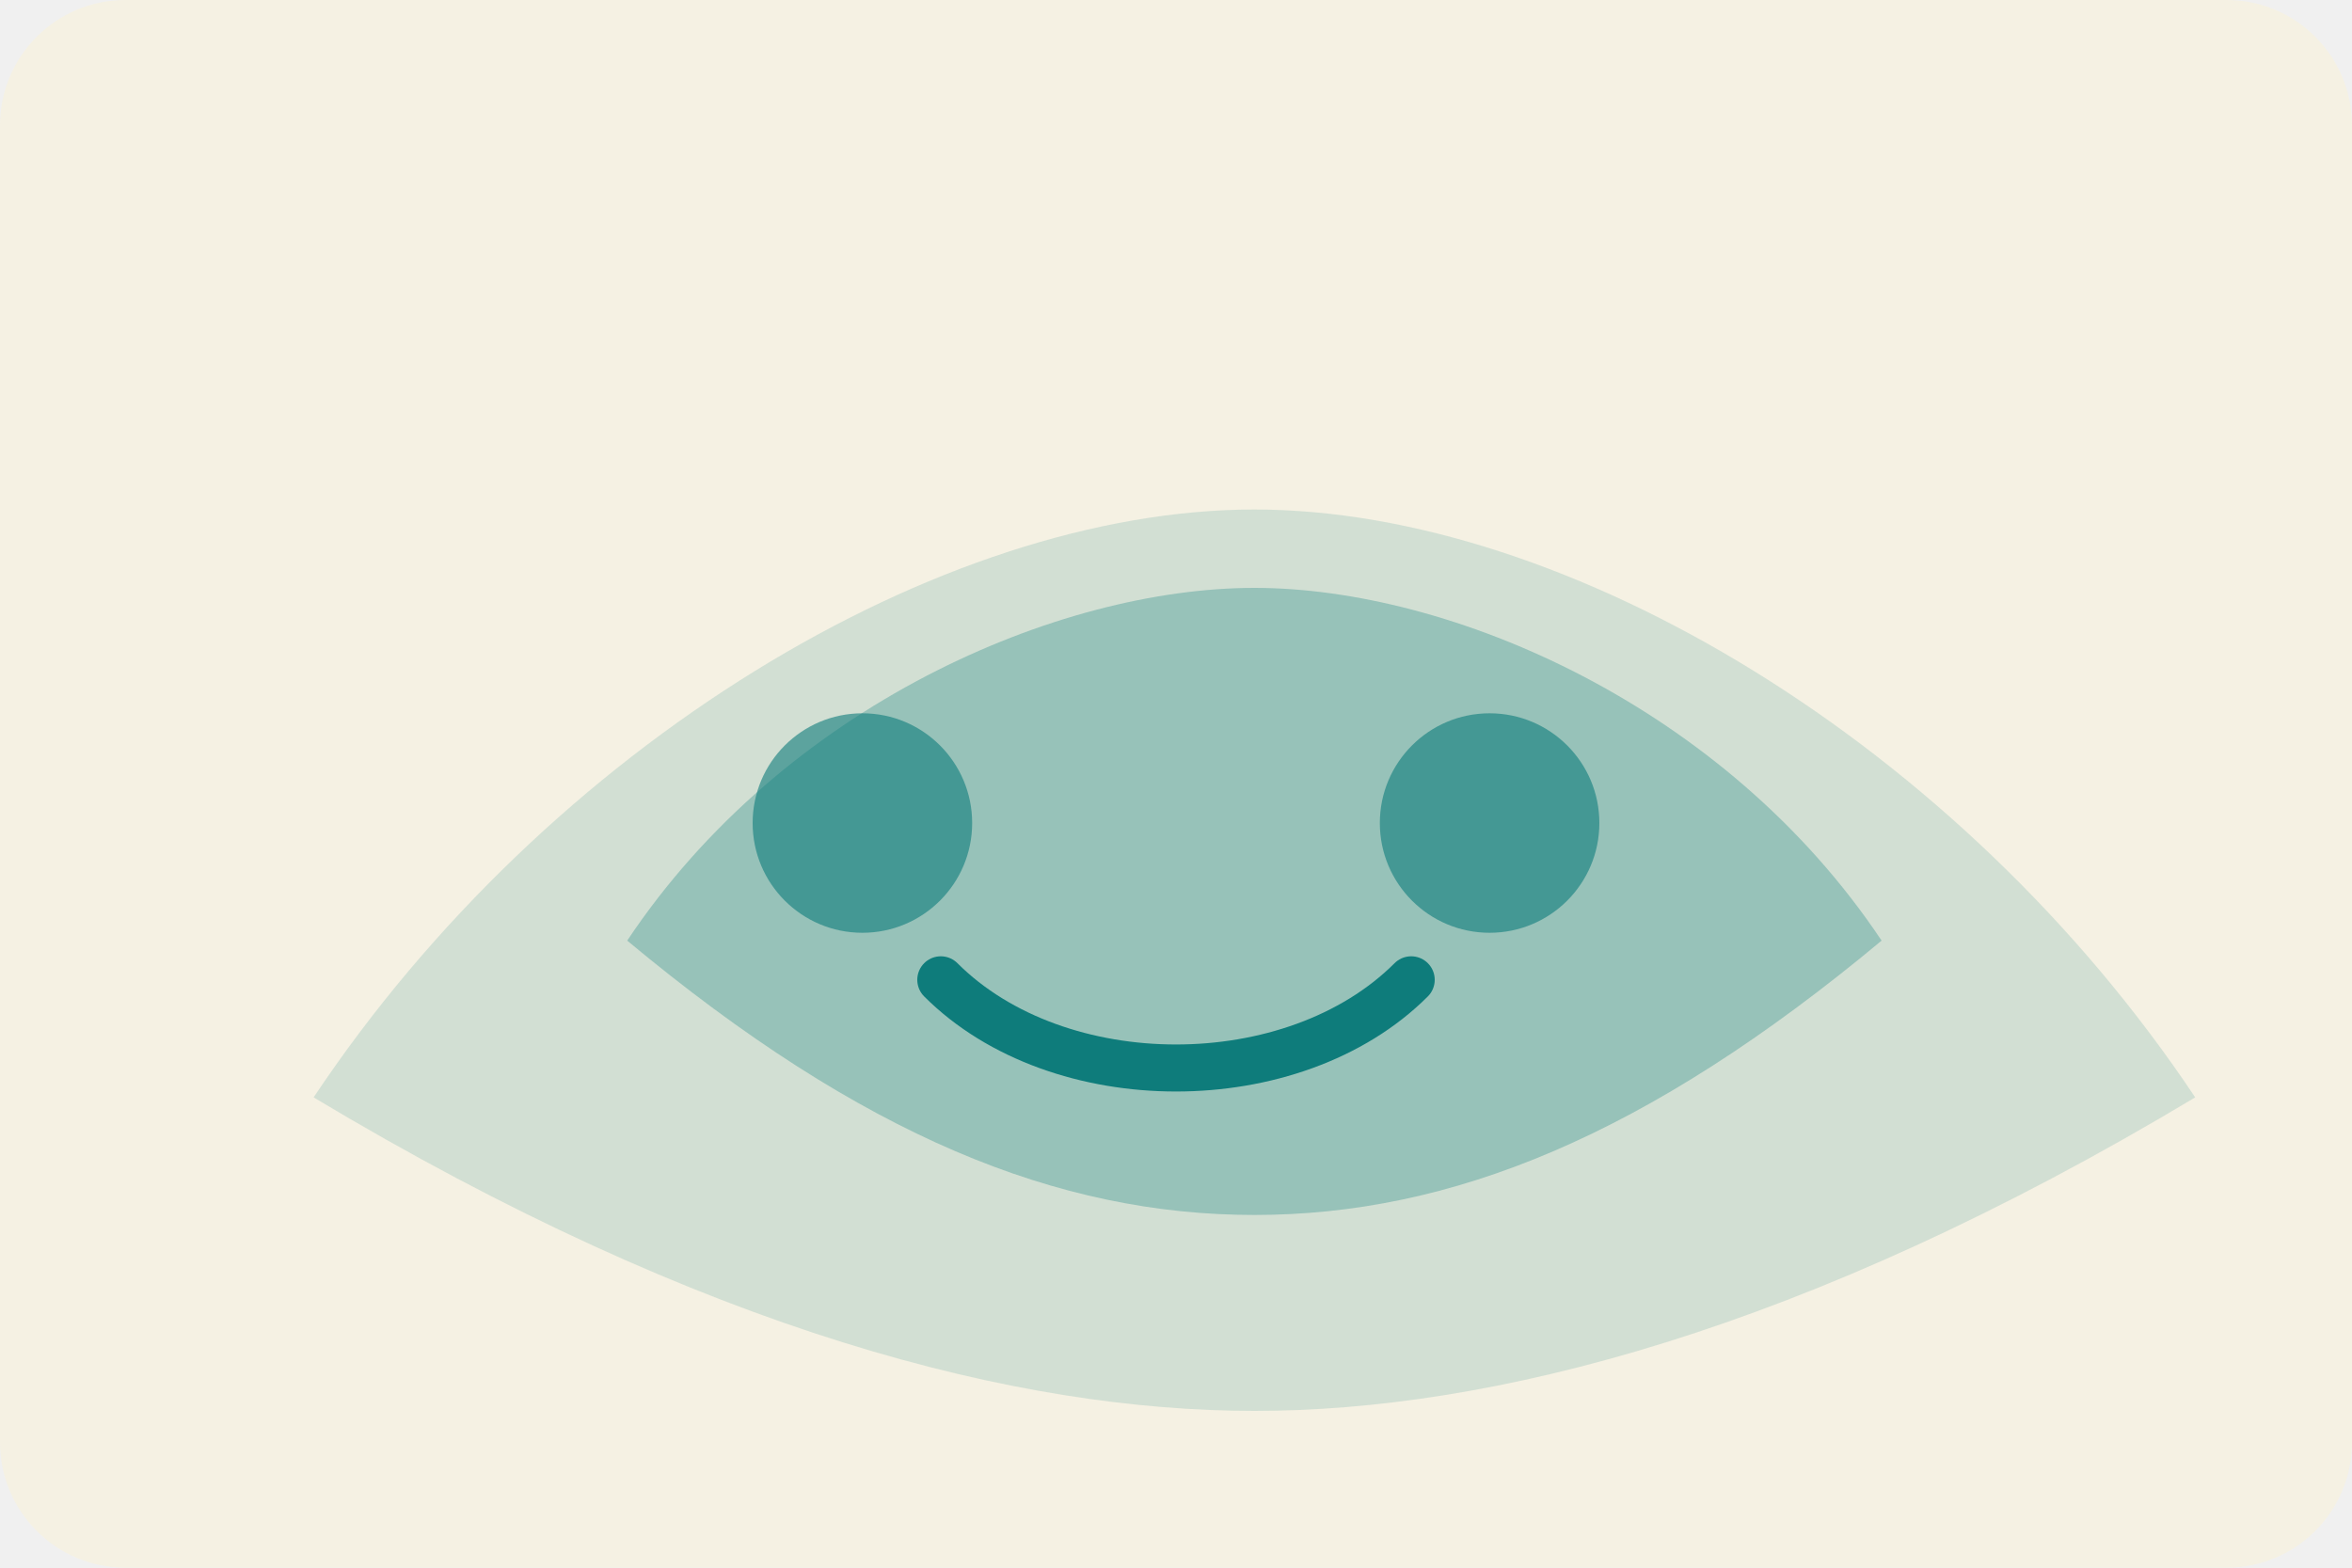
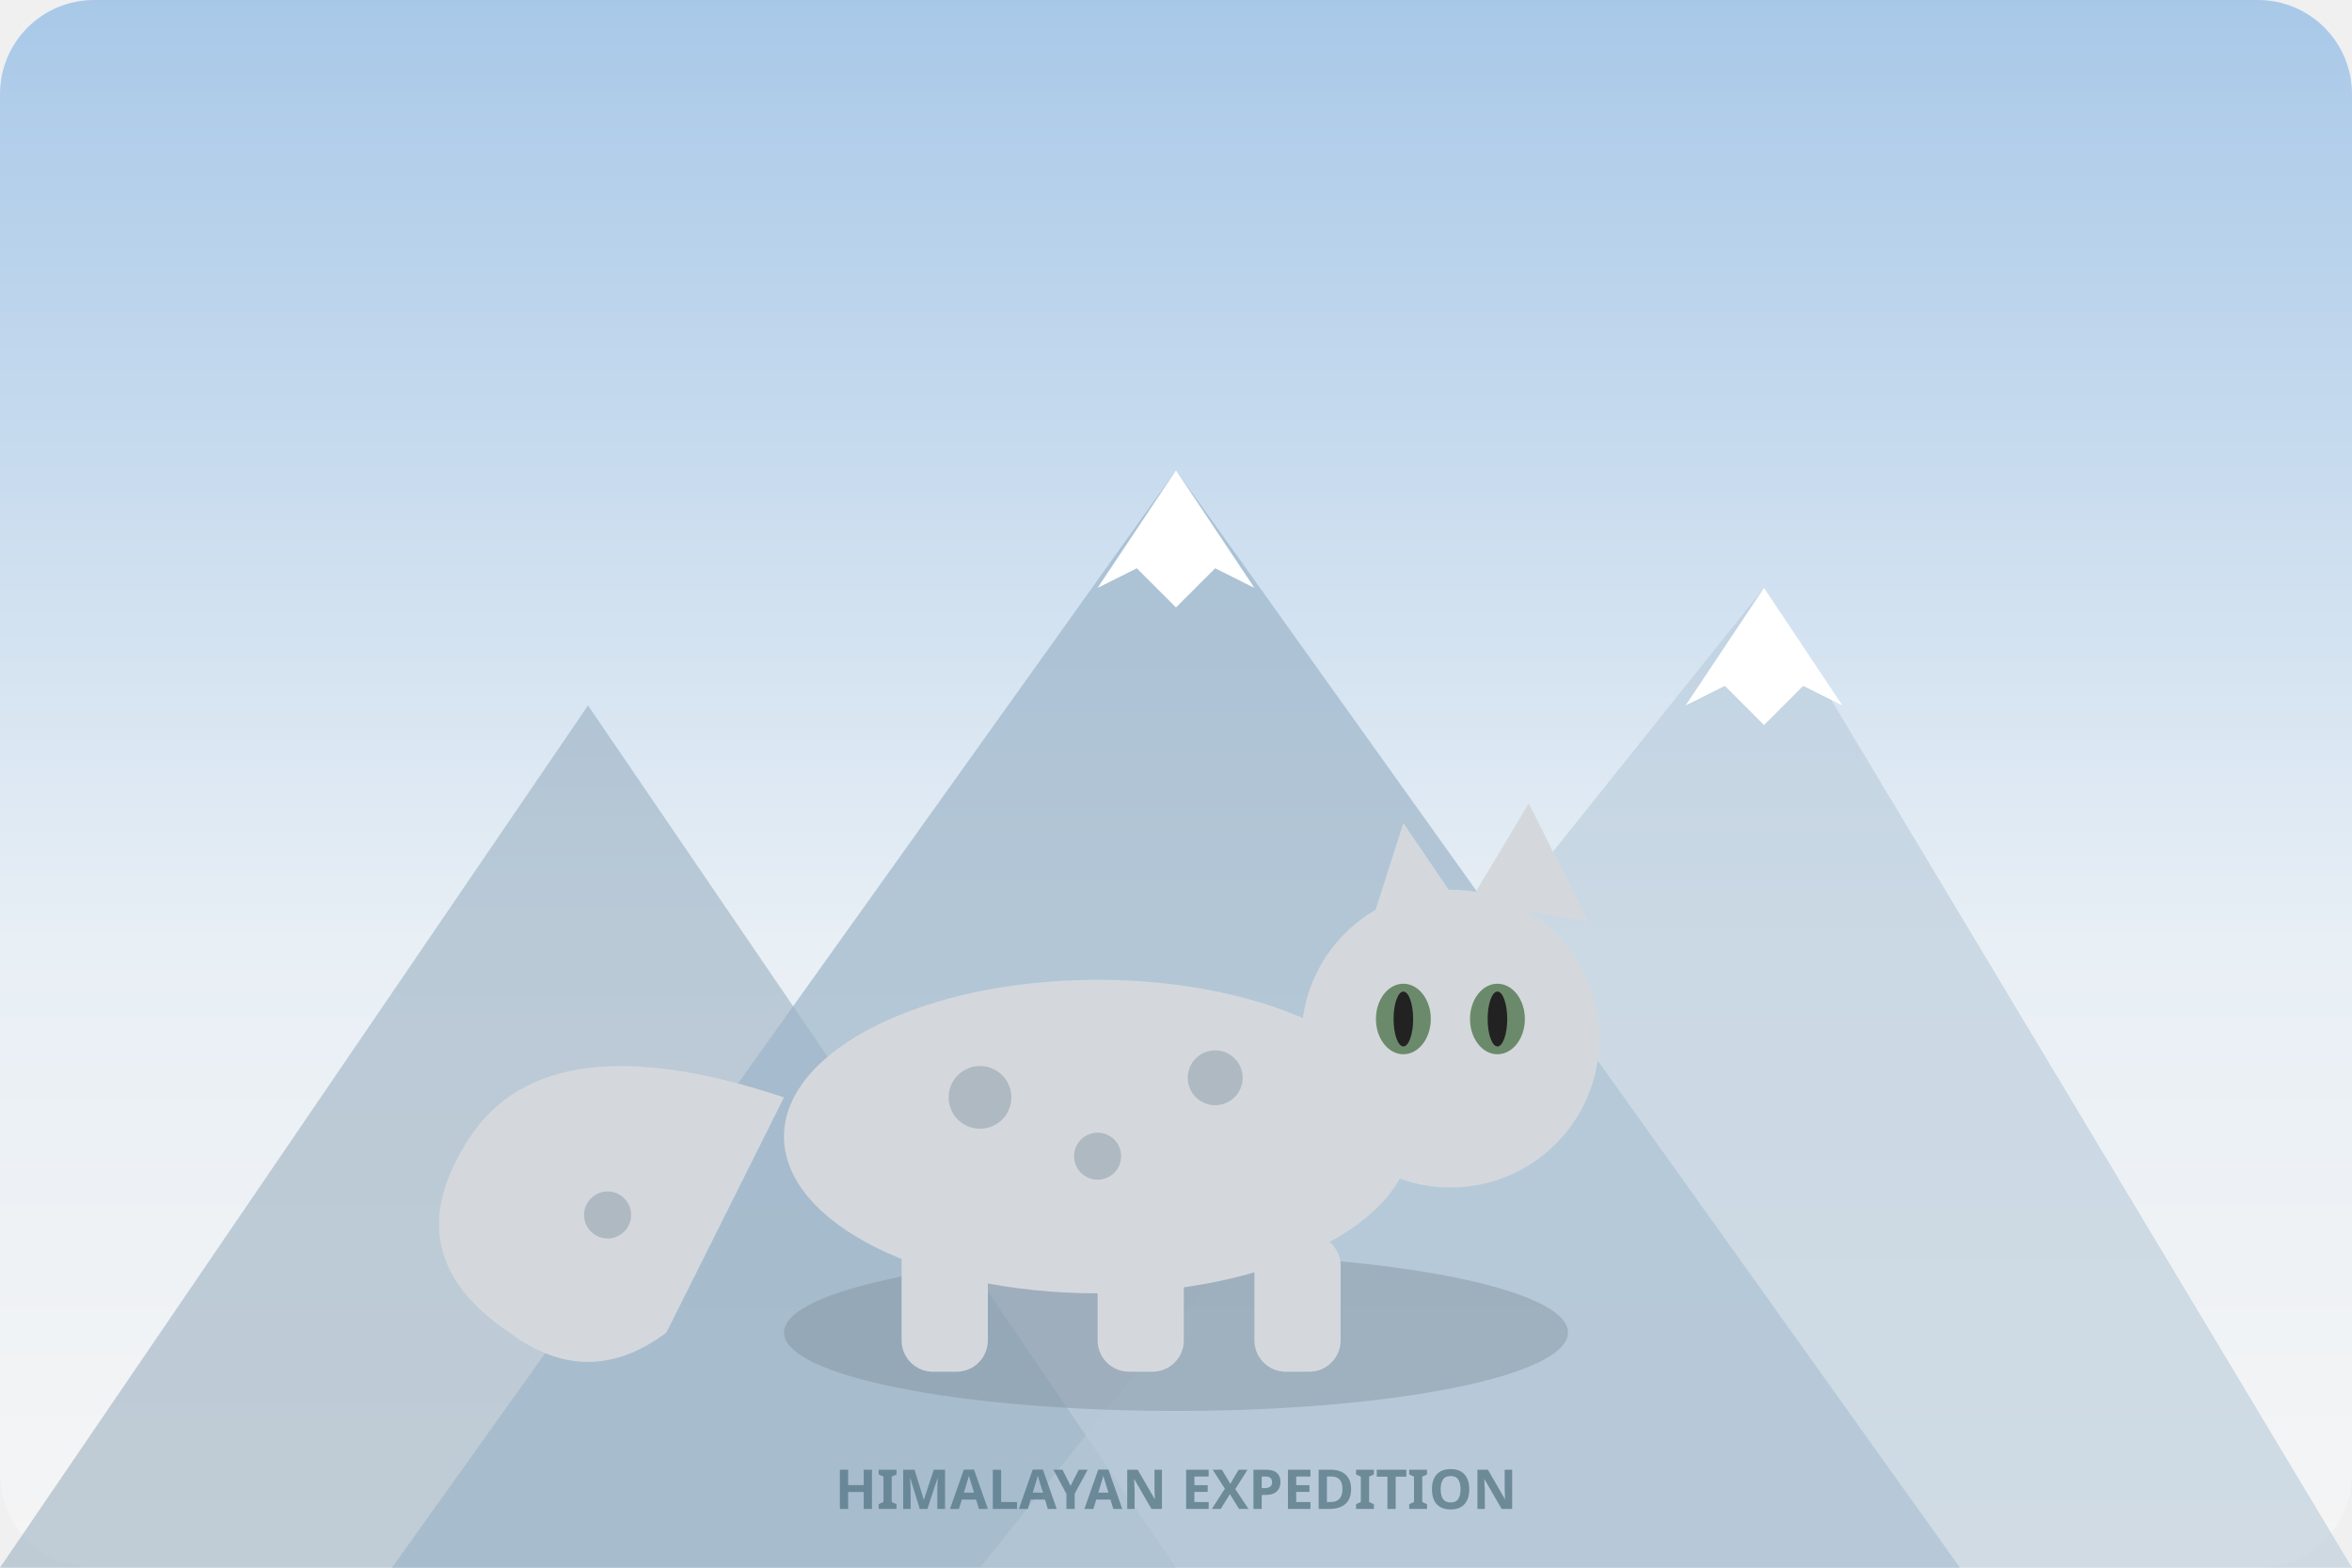
<svg xmlns="http://www.w3.org/2000/svg" viewBox="0 0 600 400">
-   <rect width="600" height="400" rx="32" fill="#F5F1E3" />
-   <path d="M80 280c60-90 160-150 240-150s180 60 240 150c-100 60-180 80-240 80s-140-20-240-80z" fill="#0E7C7B" fill-opacity="0.15" />
-   <path d="M160 240c40-60 110-90 160-90s120 30 160 90c-60 50-110 70-160 70s-100-20-160-70z" fill="#0E7C7B" fill-opacity="0.3" />
-   <g fill="#0E7C7B" fill-opacity="0.6">
-     <circle cx="220" cy="210" r="28" />
-     <circle cx="380" cy="210" r="28" />
-     <path d="M240 250c30 30 90 30 120 0" stroke="#0E7C7B" stroke-width="12" stroke-linecap="round" fill="none" />
+   <defs>
+     <linearGradient id="mountainBg" x1="0%" y1="0%" x2="0%" y2="100%">
+       <stop offset="0%" stop-color="#a8c8e8" />
+       <stop offset="60%" stop-color="#e8eff5" />
+       <stop offset="100%" stop-color="#f5f5f5" />
+     </linearGradient>
+   </defs>
+   <rect width="600" height="400" rx="24" fill="url(#mountainBg)" />
+   <path d="M0 400 L150 180 L300 400 Z" fill="#8ba4b8" opacity="0.5" />
+   <path d="M100 400 L300 120 L500 400 Z" fill="#9db5c9" opacity="0.7" />
+   <path d="M250 400 L450 150 L600 400 Z" fill="#b8cad9" opacity="0.6" />
+   <path d="M280 150 L300 120 L320 150 L310 145 L300 155 L290 145 Z" fill="#fff" />
+   <path d="M430 180 L450 150 L470 180 L460 175 L450 185 L440 175 Z" fill="#fff" />
+   <ellipse cx="300" cy="340" rx="100" ry="20" fill="#7a8a96" opacity="0.4" />
+   <g fill="#d4d8dc">
+     <ellipse cx="280" cy="290" rx="80" ry="40" />
+     <circle cx="370" cy="265" r="38" />
+     <path d="M350 235 L358 210 L375 235 Z" />
+     <path d="M375 230 L390 205 L405 235 Z" />
+     <path d="M200 280 Q140 260 120 290 Q100 320 130 340 Q150 355 170 340" fill="#d4d8dc" />
+     <rect x="230" y="310" width="22" height="40" rx="8" />
+     <rect x="280" y="315" width="22" height="35" rx="8" />
+     <rect x="320" y="315" width="22" height="35" rx="8" />
  </g>
+   <g fill="#8a9aa6" opacity="0.5">
+     <circle cx="250" cy="280" r="8" />
+     <circle cx="280" cy="295" r="6" />
+     <circle cx="310" cy="275" r="7" />
+     <circle cx="155" cy="310" r="6" />
+   </g>
+   <ellipse cx="358" cy="260" rx="7" ry="9" fill="#6b8a6b" />
+   <ellipse cx="382" cy="260" rx="7" ry="9" fill="#6b8a6b" />
+   <ellipse cx="358" cy="260" rx="2.5" ry="7" fill="#222" />
+   <ellipse cx="382" cy="260" rx="2.5" ry="7" fill="#222" />
+   <text x="300" y="385" text-anchor="middle" fill="#5a7a8a" font-family="system-ui" font-size="14" font-weight="600" opacity="0.8">HIMALAYAN EXPEDITION</text>
</svg>
